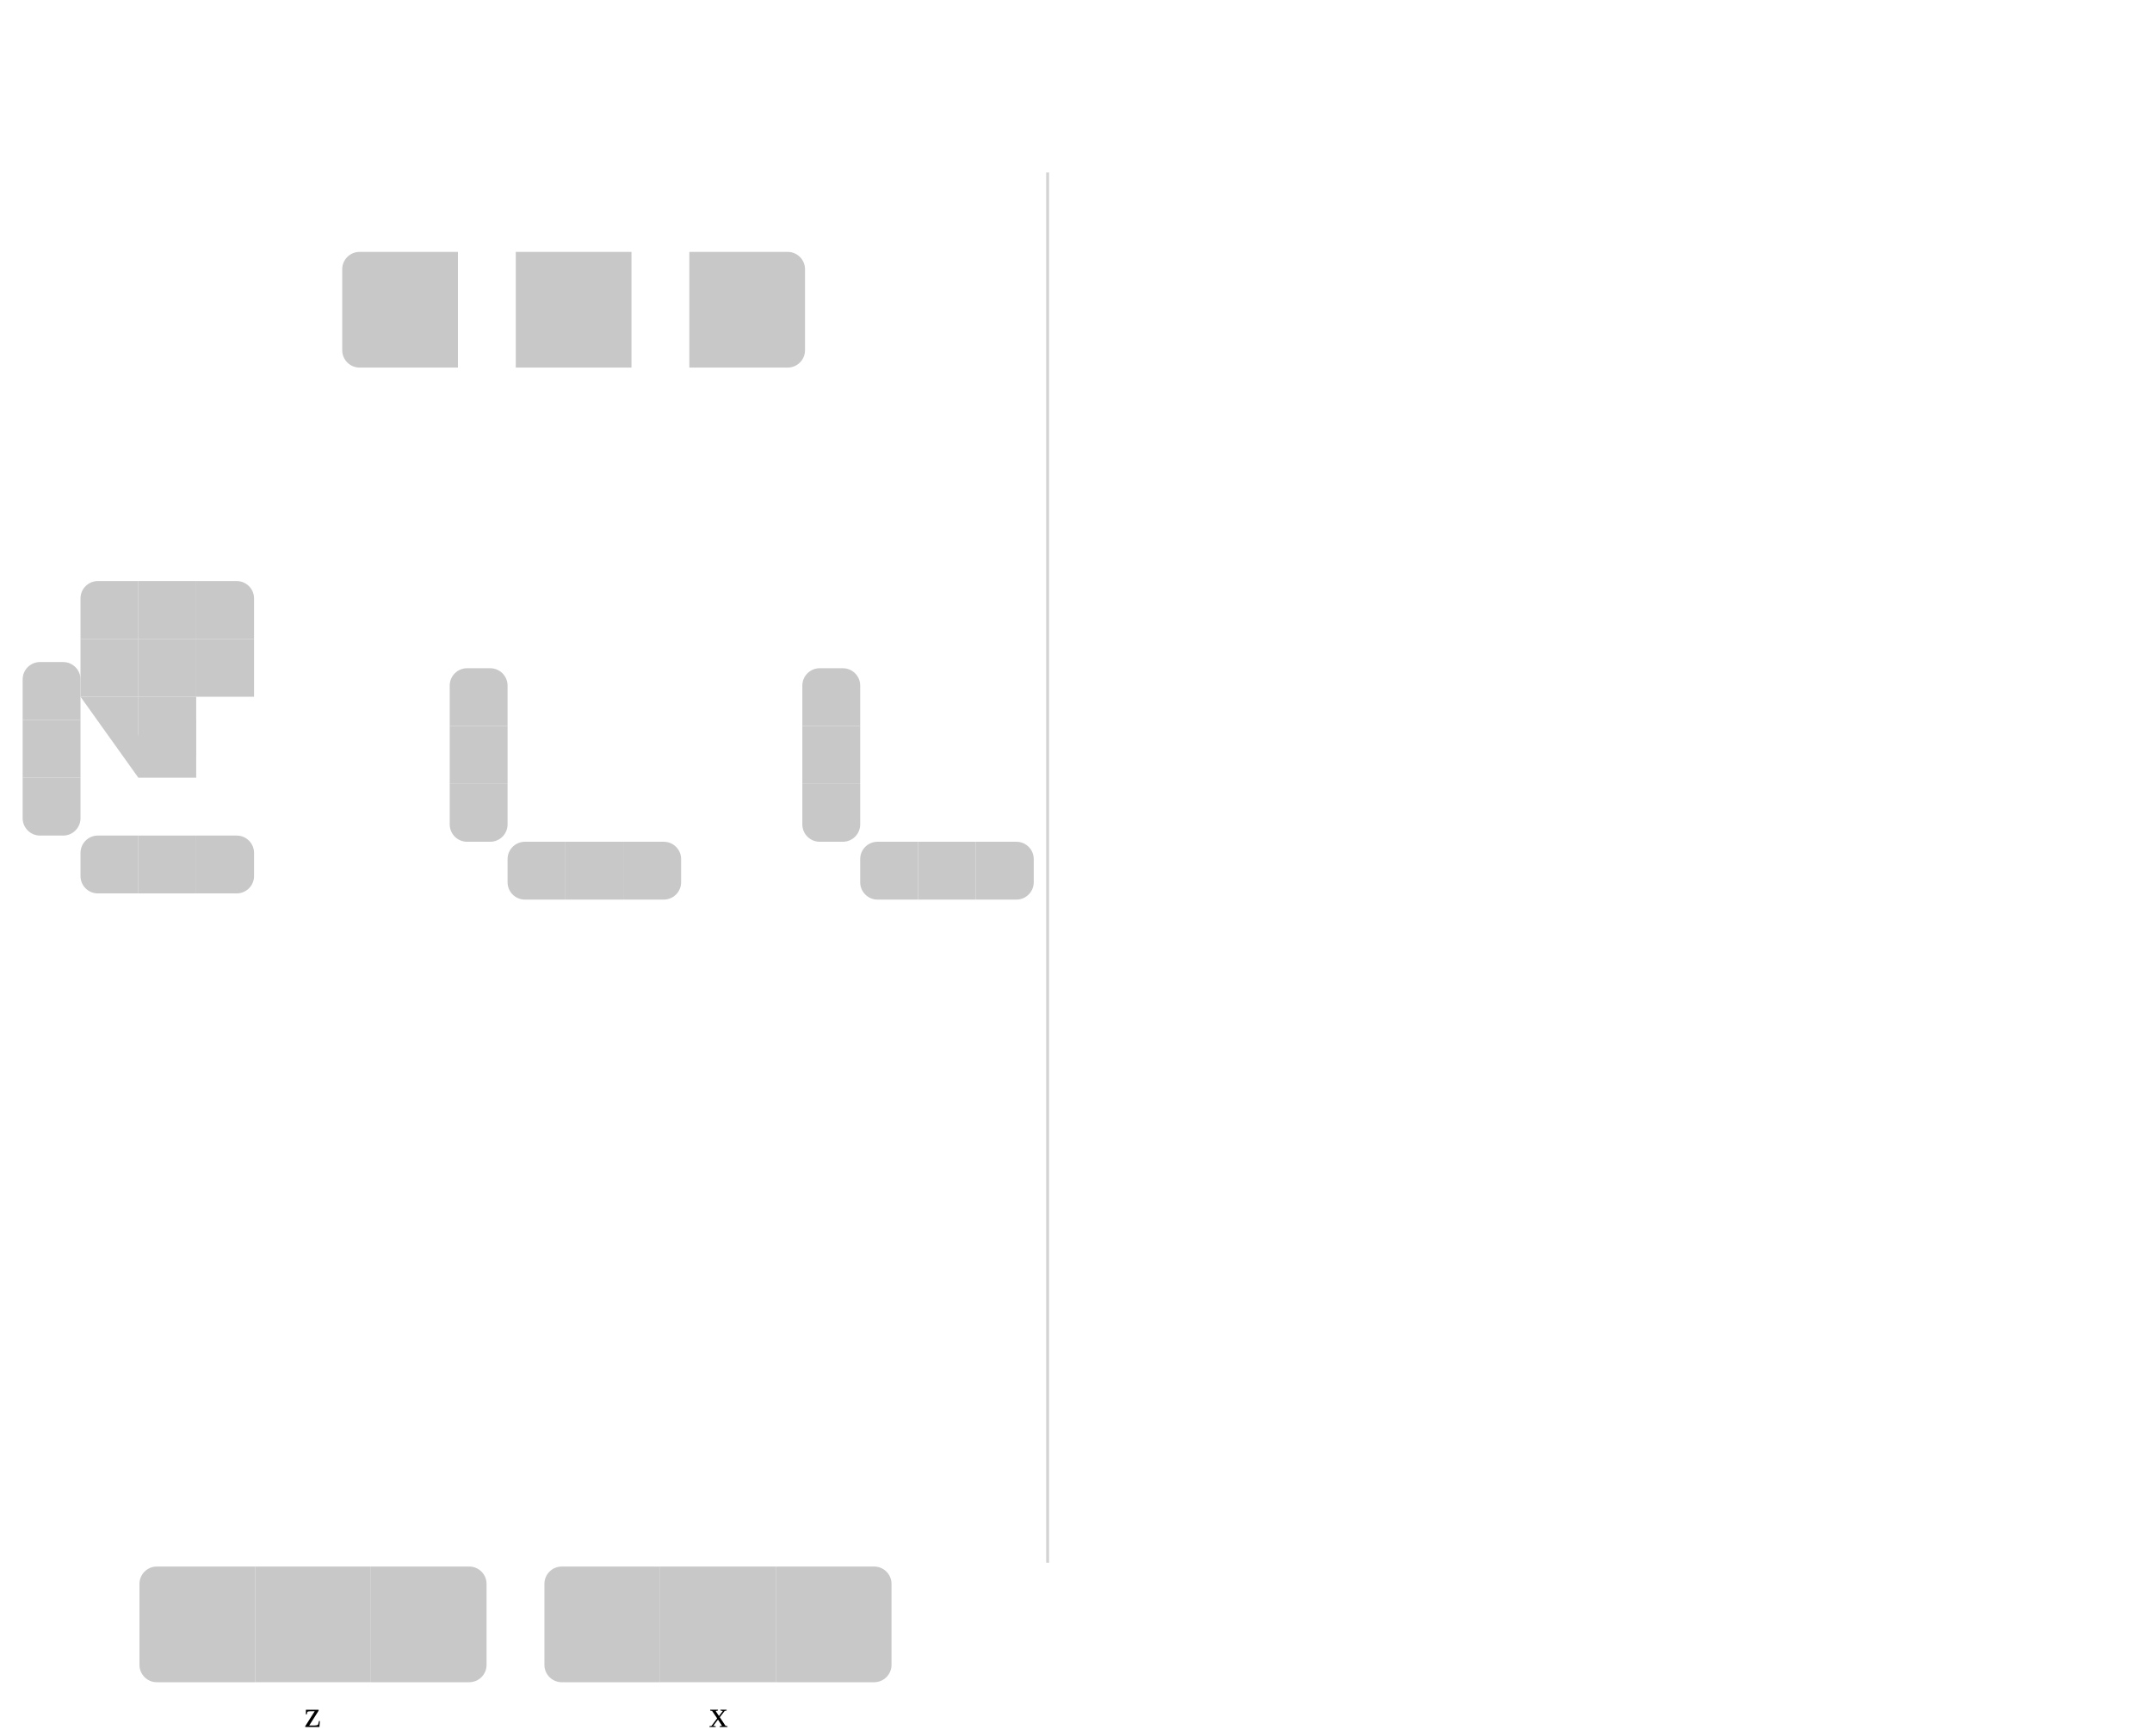
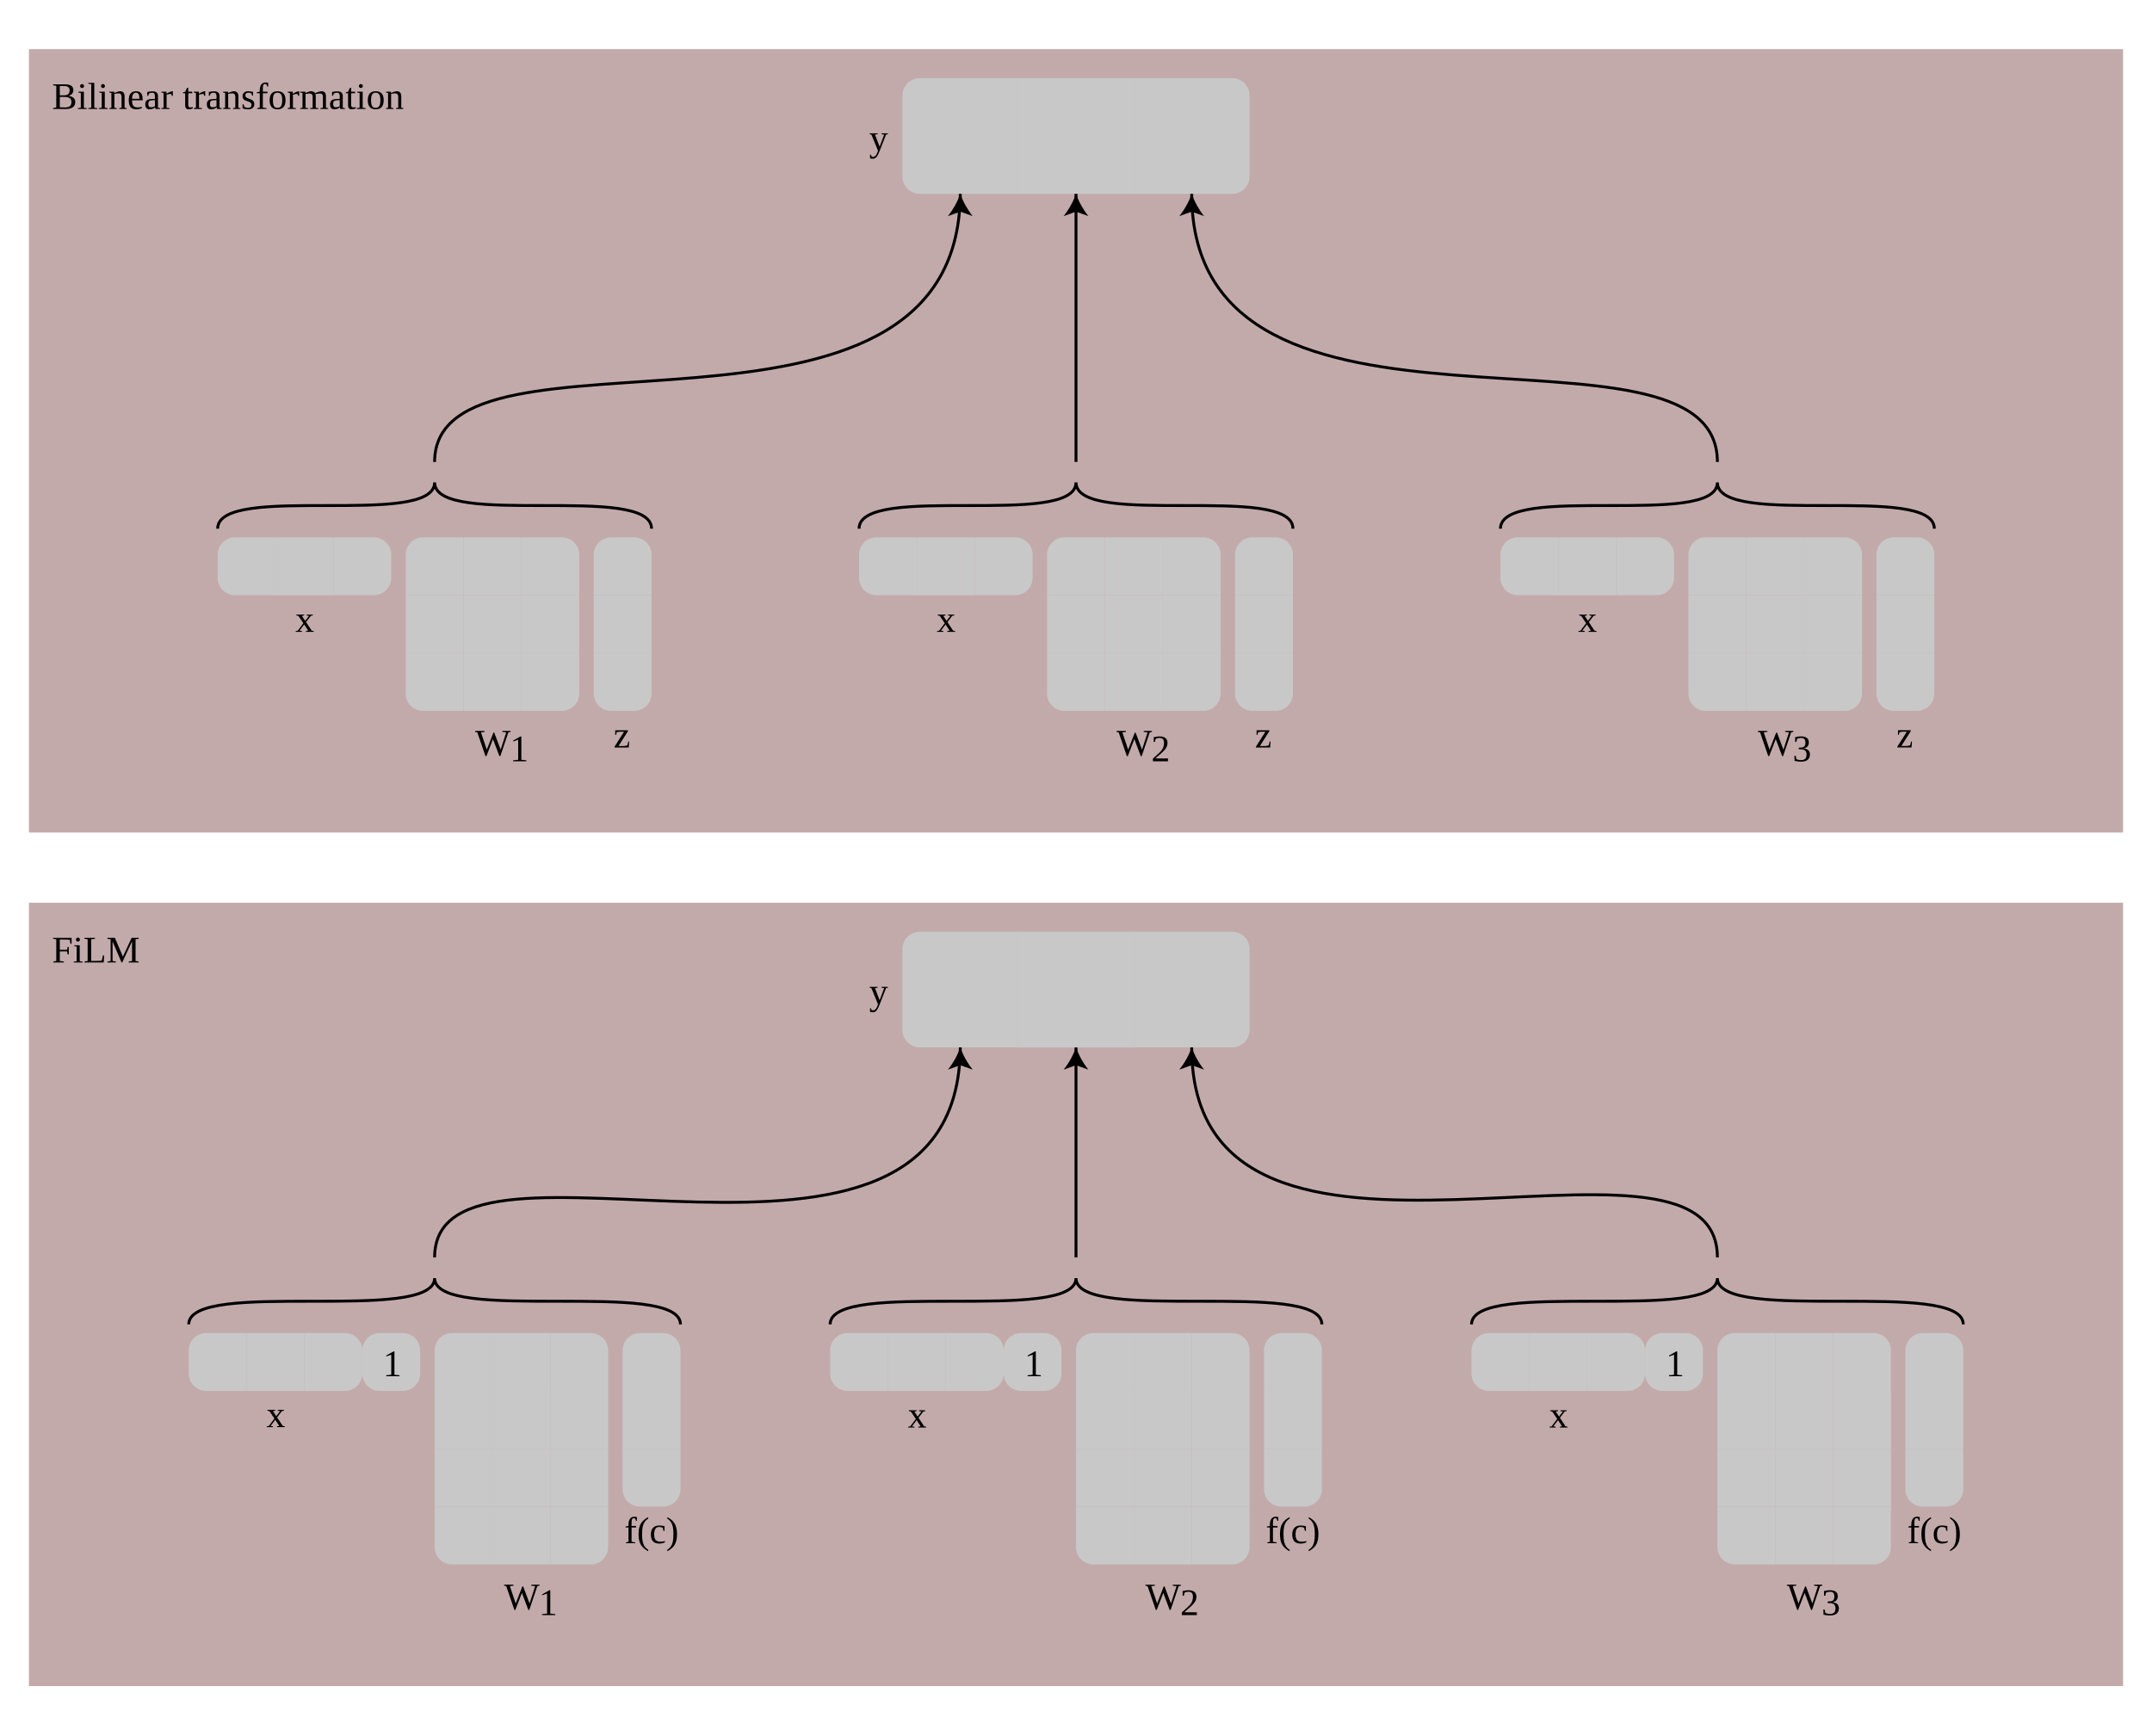
- <svg xmlns="http://www.w3.org/2000/svg" viewBox="0 0 744 600">
+ <svg xmlns="http://www.w3.org/2000/svg" xmlns:xlink="http://www.w3.org/1999/xlink" viewBox="0 0 744 600">
  <defs>
    <symbol id="arrow-right" viewBox="0 0 7.69 8.56">
      <path style="fill: rgb(0, 0, 0);" d="M 7.69 4.28 C 4.911 5.279 2.314 6.725 0 8.56 L 1.55 4.28 L 0 0 C 2.314 1.835 4.911 3.28 7.69 4.28 Z" class="figure-path" />
    </symbol>
    <symbol id="arrow-up" viewBox="0 0 8.56 7.69">
      <path style="fill: rgb(0, 0, 0);" d="M 4.28 0 a 27.2 27.2 0 0 0 4.28 7.69 L 4.28 6.14 l -4.28 1.55 A 27.17 27.17 0 0 0 4.28 0 Z" class="figure-path" />
    </symbol>
    <symbol id="arrow-left" viewBox="0 0 7.69 8.56">
      <path style="fill: rgb(0, 0, 0);" d="M 0 4.28 a 27.2 27.2 0 0 0 7.69 -4.28 L 6.14 4.28 l 1.55 4.28 A 27.18 27.18 0 0 0 0 4.28 Z" class="figure-path" />
    </symbol>
    <symbol id="arrow-down" viewBox="0 0 8.56 7.69">
      <path style="fill: rgb(0, 0, 0);" d="M 4.28 7.69 a 27.2 27.2 0 0 0 -4.28 -7.69 l 4.28 1.55 4.28 -1.55 A 27.18 27.18 0 0 0 4.28 7.69 Z" class="figure-path" />
    </symbol>
  </defs>
-   <g transform="matrix(1, 0, 0, 1, 10, 50.00001)" id="mlp-figure">
-     <g transform="matrix(1, 0, 0, 1, 178.2168, 491.6641)">
-       <g transform="matrix(1, 0, 0, 1, 0, 0)" class="feature">
-         <path style="fill: rgb(200, 200, 200)" d="M 0 6 a 6 6 0 0 1 6 -6 l 34 0 l 0 40 l -34 0 a 6 6 0 0 1 -6 -6 Z" class="figure-layer" />
-       </g>
-       <g transform="matrix(1, 0, 0, 1, 40, 0)" class="feature">
-         <path style="fill: rgb(200, 200, 200)" d="M 0 0 l 40 0 l 0 40 l -40 0 Z" class="figure-layer" />
-       </g>
-       <g transform="matrix(1, 0, 0, 1, 80, 0)" class="feature">
-         <path style="fill: rgb(200, 200, 200)" d="M 0 0 l 34 0 a 6 6 0 0 1 6 6 l 0 28 a 6 6 0 0 1 -6 6 l -34 0 Z" class="figure-layer" />
-       </g>
-       <text x="59.454" y="324.652" style="font-size: 13px; white-space: pre;" class="figure-text" transform="matrix(1, 0, 0, 1, -2.499939, -269.1718)">x</text>
-     </g>
-     <g transform="matrix(1, 0, 0, 1, 38.21684, 491.6641)">
-       <g transform="matrix(1, 0, 0, 1, 0, 0)" class="feature">
-         <path style="fill: rgb(200, 200, 200)" d="M 0 6 a 6 6 0 0 1 6 -6 l 34 0 l 0 40 l -34 0 a 6 6 0 0 1 -6 -6 Z" class="figure-layer" />
-       </g>
-       <g transform="matrix(1, 0, 0, 1, 40, 0)" class="feature">
-         <path style="fill: rgb(200, 200, 200)" d="M 0 0 l 40 0 l 0 40 l -40 0 Z" class="figure-layer" />
-       </g>
-       <g transform="matrix(1, 0, 0, 1, 80, 0)" class="feature">
-         <path style="fill: rgb(200, 200, 200)" d="M 0 0 l 34 0 a 6 6 0 0 1 6 6 l 0 28 a 6 6 0 0 1 -6 6 l -34 0 Z" class="figure-layer" />
-       </g>
-       <text x="59.454" y="324.652" style="font-size: 13px; white-space: pre;" class="figure-text" transform="matrix(1, 0, 0, 1, -2.49211, -269.1641)">z</text>
-     </g>
-     <g transform="matrix(1, 0, 0, 1, 17.8317, 238.9158)">
-       <g transform="matrix(1, 0, 0, 1, 0, 0)" class="feature">
-         <path style="fill: rgb(200, 200, 200)" d="M 0 6 a 6 6 0 0 1 6 -6 l 14 0 l 0 20 l -14 0 a 6 6 0 0 1 -6 -6 Z" class="figure-layer" />
-       </g>
-       <g transform="matrix(1, 0, 0, 1, 20, 0)" class="feature">
-         <path style="fill: rgb(200, 200, 200)" d="M 0 0 l 20 0 l 0 20 l -20 0 Z" class="figure-layer" />
-       </g>
-       <g transform="matrix(1, 0, 0, 1, 40, 0)" class="feature">
-         <path style="fill: rgb(200, 200, 200)" d="M 0 0 l 14 0 a 6 6 0 0 1 6 6 l 0 8 a 6 6 0 0 1 -6 6 l -14 0 Z" class="figure-layer" />
-       </g>
-     </g>
-     <g transform="matrix(1, 0, 0, 1, 165.4779, 241.0556)">
-       <g transform="matrix(1, 0, 0, 1, 0, 0)" class="feature">
-         <path style="fill: rgb(200, 200, 200)" d="M 0 6 a 6 6 0 0 1 6 -6 l 14 0 l 0 20 l -14 0 a 6 6 0 0 1 -6 -6 Z" class="figure-layer" />
-       </g>
-       <g transform="matrix(1, 0, 0, 1, 20, 0)" class="feature">
-         <path style="fill: rgb(200, 200, 200)" d="M 0 0 l 20 0 l 0 20 l -20 0 Z" class="figure-layer" />
-       </g>
-       <g transform="matrix(1, 0, 0, 1, 40, 0)" class="feature">
-         <path style="fill: rgb(200, 200, 200)" d="M 0 0 l 14 0 a 6 6 0 0 1 6 6 l 0 8 a 6 6 0 0 1 -6 6 l -14 0 Z" class="figure-layer" />
-       </g>
-     </g>
-     <g transform="matrix(1, 0, 0, 1, 287.3895, 241.0556)">
-       <g transform="matrix(1, 0, 0, 1, 0, 0)" class="feature">
-         <path style="fill: rgb(200, 200, 200)" d="M 0 6 a 6 6 0 0 1 6 -6 l 14 0 l 0 20 l -14 0 a 6 6 0 0 1 -6 -6 Z" class="figure-layer" />
-       </g>
-       <g transform="matrix(1, 0, 0, 1, 20, 0)" class="feature">
-         <path style="fill: rgb(200, 200, 200)" d="M 0 0 l 20 0 l 0 20 l -20 0 Z" class="figure-layer" />
-       </g>
-       <g transform="matrix(1, 0, 0, 1, 40, 0)" class="feature">
-         <path style="fill: rgb(200, 200, 200)" d="M 0 0 l 14 0 a 6 6 0 0 1 6 6 l 0 8 a 6 6 0 0 1 -6 6 l -14 0 Z" class="figure-layer" />
-       </g>
-     </g>
-     <g transform="matrix(0, 1, -1, 0, 17.8317, 178.9158)">
-       <g transform="matrix(1, 0, 0, 1, 0, 0)" class="feature">
-         <path style="fill: rgb(200, 200, 200)" d="M 0 6 a 6 6 0 0 1 6 -6 l 14 0 l 0 20 l -14 0 a 6 6 0 0 1 -6 -6 Z" class="figure-layer" />
-       </g>
-       <g transform="matrix(1, 0, 0, 1, 20, 0)" class="feature">
-         <path style="fill: rgb(200, 200, 200)" d="M 0 0 l 20 0 l 0 20 l -20 0 Z" class="figure-layer" />
-       </g>
-       <g transform="matrix(1, 0, 0, 1, 40, 0)" class="feature">
-         <path style="fill: rgb(200, 200, 200)" d="M 0 0 l 14 0 a 6 6 0 0 1 6 6 l 0 8 a 6 6 0 0 1 -6 6 l -14 0 Z" class="figure-layer" />
-       </g>
-     </g>
-     <g transform="matrix(0, 1, -1, 0, 165.4779, 181.0556)">
-       <g transform="matrix(1, 0, 0, 1, 0, 0)" class="feature">
-         <path style="fill: rgb(200, 200, 200)" d="M 0 6 a 6 6 0 0 1 6 -6 l 14 0 l 0 20 l -14 0 a 6 6 0 0 1 -6 -6 Z" class="figure-layer" />
-       </g>
-       <g transform="matrix(1, 0, 0, 1, 20, 0)" class="feature">
-         <path style="fill: rgb(200, 200, 200)" d="M 0 0 l 20 0 l 0 20 l -20 0 Z" class="figure-layer" />
-       </g>
-       <g transform="matrix(1, 0, 0, 1, 40, 0)" class="feature">
-         <path style="fill: rgb(200, 200, 200)" d="M 0 0 l 14 0 a 6 6 0 0 1 6 6 l 0 8 a 6 6 0 0 1 -6 6 l -14 0 Z" class="figure-layer" />
-       </g>
-     </g>
-     <g transform="matrix(0, 1, -1, 0, 287.3895, 181.0556)">
-       <g transform="matrix(1, 0, 0, 1, 0, 0)" class="feature">
-         <path style="fill: rgb(200, 200, 200)" d="M 0 6 a 6 6 0 0 1 6 -6 l 14 0 l 0 20 l -14 0 a 6 6 0 0 1 -6 -6 Z" class="figure-layer" />
-       </g>
-       <g transform="matrix(1, 0, 0, 1, 20, 0)" class="feature">
-         <path style="fill: rgb(200, 200, 200)" d="M 0 0 l 20 0 l 0 20 l -20 0 Z" class="figure-layer" />
-       </g>
-       <g transform="matrix(1, 0, 0, 1, 40, 0)" class="feature">
-         <path style="fill: rgb(200, 200, 200)" d="M 0 0 l 14 0 a 6 6 0 0 1 6 6 l 0 8 a 6 6 0 0 1 -6 6 l -14 0 Z" class="figure-layer" />
-       </g>
-     </g>
-     <g transform="matrix(1, 0, 0, 1, 377, 60.00001)" id="cnn-figure">
-       </g>
-     <g transform="matrix(1, 0, 0, 1, 108.3167, 37.0984)">
-       <g transform="matrix(1, 0, 0, 1, 0, 0)" class="feature">
-         <path style="fill: rgb(200, 200, 200)" d="M 0 6 a 6 6 0 0 1 6 -6 l 34 0 l 0 40 l -34 0 a 6 6 0 0 1 -6 -6 Z" class="figure-layer" />
-       </g>
-       <g transform="matrix(1, 0, 0, 1, 60, 0)" class="feature">
-         <path style="fill: rgb(200, 200, 200)" d="M 0 0 l 40 0 l 0 40 l -40 0 Z" class="figure-layer" />
-       </g>
-       <g transform="matrix(1, 0, 0, 1, 120, 0)" class="feature">
-         <path style="fill: rgb(200, 200, 200)" d="M 0 0 l 34 0 a 6 6 0 0 1 6 6 l 0 28 a 6 6 0 0 1 -6 6 l -34 0 Z" class="figure-layer" />
-       </g>
-     </g>
-     <g transform="matrix(1, 0, 0, 1, 17.8317, 150.9158)">
-       <g transform="matrix(1, 0, 0, 1, 0, 0)" class="feature">
-         <path style="fill: rgb(200, 200, 200)" d="M 0 6 a 6 6 0 0 1 6 -6 l 14 0 l 0 20 l -20 0 Z" class="figure-layer" />
-       </g>
-       <g transform="matrix(1, 0, 0, 1, 20, 0)" class="feature">
-         <path style="fill: rgb(200, 200, 200)" d="M 0 0 l 20 0 l 0 20 l -20 0 Z" class="figure-layer" />
-       </g>
-       <g transform="matrix(1, 0, 0, 1, 40, 0)" class="feature">
-         <path style="fill: rgb(200, 200, 200)" d="M 0 0 l 14 0 a 6 6 0 0 1 6 6 l 0 14l -20 0 Z" class="figure-layer" />
-       </g>
-       <g transform="matrix(1, 0, 0, 1, 0, 20)" class="feature">
-         <path style="fill: rgb(200, 200, 200)" d="M 0 0 l 20 0 l 0 20 l -20 0 Z" class="figure-layer" />
-       </g>
-       <g transform="matrix(1, 0, 0, 1, 20, 20)" class="feature">
-         <path style="fill: rgb(200, 200, 200)" d="M 0 0 l 20 0 l 0 20 l -20 0 Z" class="figure-layer" />
-       </g>
-       <g transform="matrix(1, 0, 0, 1, 40, 20)" class="feature">
-         <path style="fill: rgb(200, 200, 200)" d="M 0 0 l 20 0 l 0 20 l -20 0 Z" class="figure-layer" />
-       </g>
-       <g transform="matrix(1, 0, 0, 1, 0, 40)" class="feature">
-         <path style="fill: rgb(200, 200, 200)" d="M 0 0 l 20 0 l 0 14 a 6 6 0 0 1 6 -6 l 14 0 l 0 20 l -20 0 Z" class="figure-layer" />
-       </g>
-       <g transform="matrix(1, 0, 0, 1, 20, 40)" class="feature">
-         <path style="fill: rgb(200, 200, 200)" d="M 0 0 l 20 0 l 0 20 l -20 0 Z" class="figure-layer" />
-       </g>
-     </g>
+   <g transform="matrix(1, 0, 0, 1, 12.16799, -20.09621)" id="mlp-figure">
+     <rect x="-2.168" y="37.098" width="724" height="270.866" style="fill: rgb(195, 170, 170);" class="figure-network" />
+     <text x="5.819" y="57.768" style="font-size: 13px; white-space: pre;" class="figure-text">Bilinear transformation</text>
+     <g transform="matrix(1, 0, 0, 1, 79.77043, -94.22044)">
+       <g transform="matrix(1, 0, 0, 1, -16.68333, 300.1208)">
+         <path style="fill: rgb(200, 200, 200)" transform="matrix(1, 0, 0, 1, 0, 0)" d="M 0 6 a 6 6 0 0 1 6 -6 l 14 0 l 0 20 l -14 0 a 6 6 0 0 1 -6 -6 Z" class="figure-layer" />
+         <path style="fill: rgb(200, 200, 200)" transform="matrix(1, 0, 0, 1, 20, 0)" d="M 0 0 l 20 0 l 0 20 l -20 0 Z" class="figure-layer" />
+         <path style="fill: rgb(200, 200, 200)" transform="matrix(1, 0, 0, 1, 40, 0)" d="M 0 0 l 14 0 a 6 6 0 0 1 6 6 l 0 8 a 6 6 0 0 1 -6 6 l -14 0 Z" class="figure-layer" />
+         <text x="59.454" y="324.652" style="font-size: 13px; white-space: pre;" class="figure-text" transform="matrix(0.999998, 0, 0, 1, -32.59362, -291.9844)">x</text>
+       </g>
+       <g transform="matrix(1, 0, 0, 1, 48.31668, 300.1208)">
+         <path style="fill: rgb(200, 200, 200)" transform="matrix(1, 0, 0, 1, 0, 0)" d="M 0 6 a 6 6 0 0 1 6 -6 l 14 0 l 0 20 l -20 0 Z" class="figure-layer" />
+         <path style="fill: rgb(200, 200, 200)" transform="matrix(1, 0, 0, 1, 20, 0)" d="M 0 0 l 20 0 l 0 20 l -20 0 Z" class="figure-layer" />
+         <path style="fill: rgb(200, 200, 200)" transform="matrix(1, 0, 0, 1, 40, 0)" d="M 0 0 l 14 0 a 6 6 0 0 1 6 6 l 0 14l -20 0 Z" class="figure-layer" />
+         <path style="fill: rgb(200, 200, 200)" transform="matrix(1, 0, 0, 1, 0, 20)" d="M 0 0 l 20 0 l 0 20 l -20 0 Z" class="figure-layer" />
+         <path style="fill: rgb(200, 200, 200)" transform="matrix(1, 0, 0, 1, 20, 20)" d="M 0 0 l 20 0 l 0 20 l -20 0 Z" class="figure-layer" />
+         <path style="fill: rgb(200, 200, 200)" transform="matrix(1, 0, 0, 1, 40, 20)" d="M 0 0 l 20 0 l 0 20 l -20 0 Z" class="figure-layer" />
+         <path style="fill: rgb(200, 200, 200)" transform="matrix(1, 0, 0, 1, 0, 40)" d="M 0 0 l 20 0 l 0 20 l -14 0 a 6 6 0 0 1 -6 -6 Z" class="figure-layer" />
+         <path style="fill: rgb(200, 200, 200)" transform="matrix(1, 0, 0, 1, 20, 40)" d="M 0 0 l 20 0 l 0 20 l -20 0 Z" class="figure-layer" />
+         <path style="fill: rgb(200, 200, 200)" transform="matrix(1, 0, 0, 1, 40, 40)" d="M 0 0 l 20 0 l 0 14 a 6 6 0 0 1 -6 6 l -14 0 Z" class="figure-layer" />
+         <text x="24.008" y="75.43" style="font-size: 13px; white-space: pre;" class="figure-text">W</text>
+         <text x="36.004" y="77.425" class="figure-text subscript" style="font-size: 13px; white-space: pre;">1</text>
+       </g>
+       <g transform="matrix(0, 1, -1, 0, 133.3167, 300.1207)">
+         <path style="fill: rgb(200, 200, 200)" transform="matrix(1, 0, 0, 1, 0, 0)" d="M 0 6 a 6 6 0 0 1 6 -6 l 14 0 l 0 20 l -14 0 a 6 6 0 0 1 -6 -6 Z" class="figure-layer" />
+         <path style="fill: rgb(200, 200, 200)" transform="matrix(1, 0, 0, 1, 20, 0)" d="M 0 0 l 20 0 l 0 20 l -20 0 Z" class="figure-layer" />
+         <path style="fill: rgb(200, 200, 200)" transform="matrix(1, 0, 0, 1, 40, 0)" d="M 0 0 l 14 0 a 6 6 0 0 1 6 6 l 0 8 a 6 6 0 0 1 -6 6 l -14 0 Z" class="figure-layer" />
+         <text x="59.454" y="324.652" style="font-size: 13px; white-space: pre;" class="figure-text" transform="matrix(0, -0.999996, 1, 0, -251.9844, 72.59351)">z</text>
+       </g>
+     </g>
+     <g transform="matrix(1, 0, 0, 1, 299.5768, 53.8767)">
+       <g transform="matrix(1, 0, 0, 1, -14.74488, 152.0236)">
+         <path style="fill: rgb(200, 200, 200)" transform="matrix(1, 0, 0, 1, 0, 0)" d="M 0 6 a 6 6 0 0 1 6 -6 l 14 0 l 0 20 l -14 0 a 6 6 0 0 1 -6 -6 Z" class="figure-layer" />
+         <path style="fill: rgb(200, 200, 200)" transform="matrix(1, 0, 0, 1, 20, 0)" d="M 0 0 l 20 0 l 0 20 l -20 0 Z" class="figure-layer" />
+         <path style="fill: rgb(200, 200, 200)" transform="matrix(1, 0, 0, 1, 40, 0)" d="M 0 0 l 14 0 a 6 6 0 0 1 6 6 l 0 8 a 6 6 0 0 1 -6 6 l -14 0 Z" class="figure-layer" />
+         <text x="59.454" y="324.652" style="font-size: 13px; white-space: pre;" class="figure-text" transform="matrix(1.000001, 0, 0, 1, -32.59383, -291.9844)">x</text>
+       </g>
+       <g transform="matrix(1, 0, 0, 1, 50.25511, 152.0236)">
+         <path style="fill: rgb(200, 200, 200)" transform="matrix(1, 0, 0, 1, 0, 0)" d="M 0 6 a 6 6 0 0 1 6 -6 l 14 0 l 0 20 l -20 0 Z" class="figure-layer" />
+         <path style="fill: rgb(200, 200, 200)" transform="matrix(1, 0, 0, 1, 20, 0)" d="M 0 0 l 20 0 l 0 20 l -20 0 Z" class="figure-layer" />
+         <path style="fill: rgb(200, 200, 200)" transform="matrix(1, 0, 0, 1, 40, 0)" d="M 0 0 l 14 0 a 6 6 0 0 1 6 6 l 0 14l -20 0 Z" class="figure-layer" />
+         <path style="fill: rgb(200, 200, 200)" transform="matrix(1, 0, 0, 1, 0, 20)" d="M 0 0 l 20 0 l 0 20 l -20 0 Z" class="figure-layer" />
+         <path style="fill: rgb(200, 200, 200)" transform="matrix(1, 0, 0, 1, 20, 20)" d="M 0 0 l 20 0 l 0 20 l -20 0 Z" class="figure-layer" />
+         <path style="fill: rgb(200, 200, 200)" transform="matrix(1, 0, 0, 1, 40, 20)" d="M 0 0 l 20 0 l 0 20 l -20 0 Z" class="figure-layer" />
+         <path style="fill: rgb(200, 200, 200)" transform="matrix(1, 0, 0, 1, 0, 40)" d="M 0 0 l 20 0 l 0 20 l -14 0 a 6 6 0 0 1 -6 -6 Z" class="figure-layer" />
+         <path style="fill: rgb(200, 200, 200)" transform="matrix(1, 0, 0, 1, 20, 40)" d="M 0 0 l 20 0 l 0 20 l -20 0 Z" class="figure-layer" />
+         <path style="fill: rgb(200, 200, 200)" transform="matrix(1, 0, 0, 1, 40, 40)" d="M 0 0 l 20 0 l 0 14 a 6 6 0 0 1 -6 6 l -14 0 Z" class="figure-layer" />
+         <text x="24.003" y="75.437" style="font-size: 13px; white-space: pre;" class="figure-text">W</text>
+         <text x="36.013" y="77.433" class="figure-text subscript" style="font-size: 13px; white-space: pre;">2</text>
+       </g>
+       <g transform="matrix(0, 1, -1, 0, 135.2551, 152.0236)">
+         <path style="fill: rgb(200, 200, 200)" transform="matrix(1, 0, 0, 1, 0, 0)" d="M 0 6 a 6 6 0 0 1 6 -6 l 14 0 l 0 20 l -14 0 a 6 6 0 0 1 -6 -6 Z" class="figure-layer" />
+         <path style="fill: rgb(200, 200, 200)" transform="matrix(1, 0, 0, 1, 20, 0)" d="M 0 0 l 20 0 l 0 20 l -20 0 Z" class="figure-layer" />
+         <path style="fill: rgb(200, 200, 200)" transform="matrix(1, 0, 0, 1, 40, 0)" d="M 0 0 l 14 0 a 6 6 0 0 1 6 6 l 0 8 a 6 6 0 0 1 -6 6 l -14 0 Z" class="figure-layer" />
+         <text x="59.454" y="324.652" style="font-size: 13px; white-space: pre;" class="figure-text" transform="matrix(0, -0.999996, 1, 0, -251.9844, 72.59351)">z</text>
+       </g>
+     </g>
+     <g transform="matrix(1, 0, 0, 1, 360.0691, 97.4334)">
+       <g transform="matrix(1, 0, 0, 1, 146.5076, 108.4669)">
+         <path style="fill: rgb(200, 200, 200)" transform="matrix(1, 0, 0, 1, 0, 0)" d="M 0 6 a 6 6 0 0 1 6 -6 l 14 0 l 0 20 l -14 0 a 6 6 0 0 1 -6 -6 Z" class="figure-layer" />
+         <path style="fill: rgb(200, 200, 200)" transform="matrix(1, 0, 0, 1, 20, 0)" d="M 0 0 l 20 0 l 0 20 l -20 0 Z" class="figure-layer" />
+         <path style="fill: rgb(200, 200, 200)" transform="matrix(1, 0, 0, 1, 40, 0)" d="M 0 0 l 14 0 a 6 6 0 0 1 6 6 l 0 8 a 6 6 0 0 1 -6 6 l -14 0 Z" class="figure-layer" />
+         <text x="59.454" y="324.652" style="font-size: 13px; white-space: pre;" class="figure-text" transform="matrix(1.000001, 0, 0, 1, -32.5938, -291.9844)">x</text>
+       </g>
+       <g transform="matrix(1, 0, 0, 1, 211.5076, 108.4669)">
+         <path style="fill: rgb(200, 200, 200)" transform="matrix(1, 0, 0, 1, 0, 0)" d="M 0 6 a 6 6 0 0 1 6 -6 l 14 0 l 0 20 l -20 0 Z" class="figure-layer" />
+         <path style="fill: rgb(200, 200, 200)" transform="matrix(1, 0, 0, 1, 20, 0)" d="M 0 0 l 20 0 l 0 20 l -20 0 Z" class="figure-layer" />
+         <path style="fill: rgb(200, 200, 200)" transform="matrix(1, 0, 0, 1, 40, 0)" d="M 0 0 l 14 0 a 6 6 0 0 1 6 6 l 0 14l -20 0 Z" class="figure-layer" />
+         <path style="fill: rgb(200, 200, 200)" transform="matrix(1, 0, 0, 1, 0, 20)" d="M 0 0 l 20 0 l 0 20 l -20 0 Z" class="figure-layer" />
+         <path style="fill: rgb(200, 200, 200)" transform="matrix(1, 0, 0, 1, 20, 20)" d="M 0 0 l 20 0 l 0 20 l -20 0 Z" class="figure-layer" />
+         <path style="fill: rgb(200, 200, 200)" transform="matrix(1, 0, 0, 1, 40, 20)" d="M 0 0 l 20 0 l 0 20 l -20 0 Z" class="figure-layer" />
+         <path style="fill: rgb(200, 200, 200)" transform="matrix(1, 0, 0, 1, 0, 40)" d="M 0 0 l 20 0 l 0 20 l -14 0 a 6 6 0 0 1 -6 -6 Z" class="figure-layer" />
+         <path style="fill: rgb(200, 200, 200)" transform="matrix(1, 0, 0, 1, 20, 40)" d="M 0 0 l 20 0 l 0 20 l -20 0 Z" class="figure-layer" />
+         <path style="fill: rgb(200, 200, 200)" transform="matrix(1, 0, 0, 1, 40, 40)" d="M 0 0 l 20 0 l 0 14 a 6 6 0 0 1 -6 6 l -14 0 Z" class="figure-layer" />
+         <text x="24.002" y="75.429" style="font-size: 13px; white-space: pre;" class="figure-text">W</text>
+         <text x="36.005" y="77.429" class="figure-text subscript" style="font-size: 13px; white-space: pre;">3</text>
+       </g>
+       <g transform="matrix(0, 1, -1, 0, 296.5077, 108.4669)">
+         <path style="fill: rgb(200, 200, 200)" transform="matrix(1, 0, 0, 1, 0, 0)" d="M 0 6 a 6 6 0 0 1 6 -6 l 14 0 l 0 20 l -14 0 a 6 6 0 0 1 -6 -6 Z" class="figure-layer" />
+         <path style="fill: rgb(200, 200, 200)" transform="matrix(1, 0, 0, 1, 20, 0)" d="M 0 0 l 20 0 l 0 20 l -20 0 Z" class="figure-layer" />
+         <path style="fill: rgb(200, 200, 200)" transform="matrix(1, 0, 0, 1, 40, 0)" d="M 0 0 l 14 0 a 6 6 0 0 1 6 6 l 0 8 a 6 6 0 0 1 -6 6 l -14 0 Z" class="figure-layer" />
+         <text x="26.793" y="249.719" style="font-size: 13px; white-space: pre;" class="figure-text" transform="matrix(0, -1, 1, 0, -177.0625, 39.92187)">z</text>
+       </g>
+     </g>
+     <g transform="matrix(1, 0, 0, 1, 299.8319, 47.13044)">
+       <path style="fill: rgb(200, 200, 200)" transform="matrix(1, 0, 0, 1, 0, 0)" d="M 0 6 a 6 6 0 0 1 6 -6 l 34 0 l 0 40 l -34 0 a 6 6 0 0 1 -6 -6 Z" class="figure-layer" />
+       <path style="fill: rgb(200, 200, 200)" transform="matrix(1, 0, 0, 1, 40, 0)" d="M 0 0 l 40 0 l 0 40 l -40 0 Z" class="figure-layer" />
+       <path style="fill: rgb(200, 200, 200)" transform="matrix(1, 0, 0, 1, 80, 0)" d="M 0 0 l 34 0 a 6 6 0 0 1 6 6 l 0 28 a 6 6 0 0 1 -6 6 l -34 0 Z" class="figure-layer" />
+       <text x="-11.49" y="25.033" style="font-size: 13px; white-space: pre;" class="figure-text">y</text>
+     </g>
+     <use width="8.56" height="7.69" transform="matrix(1, 0, 0, 1, 315.5519, 87.13044)" xlink:href="#arrow-up" />
+     <use width="8.56" height="7.69" transform="matrix(1, 0, 0, 1, 355.5519, 87.13044)" xlink:href="#arrow-up" />
+     <use width="8.56" height="7.69" transform="matrix(1, 0, 0, 1, 395.5519, 87.13044)" xlink:href="#arrow-up" />
+     <path style="fill: none; stroke: rgb(0, 0, 0);" class="figure-line" d="M 63.087 202.9 C 63.087 186.9 138.087 202.9 138.087 186.9 C 138.087 202.9 213.087 186.9 213.087 202.9" />
+     <path style="fill: none; stroke: rgb(0, 0, 0);" class="figure-line" d="M 284.832 202.9 C 284.832 186.9 359.832 202.9 359.832 186.9 C 359.832 202.9 434.832 186.9 434.832 202.9" />
+     <path style="fill: none; stroke: rgb(0, 0, 0);" class="figure-line" d="M 506.576 202.9 C 506.576 186.9 581.576 202.9 581.576 186.9 C 581.576 202.9 656.576 186.9 656.576 202.9" />
+     <path style="fill: none; stroke: rgb(0, 0, 0);" class="figure-line" d="M 399.832 87.13 C 399.832 186.9 581.576 123.569 581.576 179.821" />
+     <path style="fill: none; stroke: rgb(0, 0, 0);" class="figure-line" d="M 359.832 87.13 L 359.832 179.821" />
+     <path style="fill: none; stroke: rgb(0, 0, 0);" class="figure-line" d="M 319.832 87.13 C 319.111 186.9 138.087 125.77 138.087 179.821" />
  </g>
-   <line x1="362.194" y1="540.364" x2="362.194" y2="59.636" style="stroke: rgb(211, 211, 211);" />
+   <g transform="matrix(1, 0, 0, 1, 12.16799, 275.0342)" id="g-1">
+     <rect x="-2.168" y="37.098" width="724" height="270.866" style="fill: rgb(195, 170, 170);" class="figure-network" />
+     <text x="5.819" y="57.768" style="font-size: 13px; white-space: pre;" class="figure-text">FiLM</text>
+     <g transform="matrix(1, 0, 0, 1, 89.77044, -94.22044)">
+       <g transform="matrix(1, 0, 0, 1, -36.68332, 280.1206)">
+         <path style="fill: rgb(200, 200, 200)" transform="matrix(1, 0, 0, 1, 0, 0)" d="M 0 6 a 6 6 0 0 1 6 -6 l 14 0 l 0 20 l -14 0 a 6 6 0 0 1 -6 -6 Z" class="figure-layer" />
+         <path style="fill: rgb(200, 200, 200)" transform="matrix(1, 0, 0, 1, 20, 0)" d="M 0 0 l 20 0 l 0 20 l -20 0 Z" class="figure-layer" />
+         <path style="fill: rgb(200, 200, 200)" transform="matrix(1, 0, 0, 1, 40, 0)" d="M 0 0 l 14 0 a 6 6 0 0 1 6 6 l 0 8 a 6 6 0 0 1 -6 6 l -14 0 Z" class="figure-layer" />
+         <path style="fill: rgb(200, 200, 200)" transform="matrix(1, 0, 0, 1, 60, 0)" d="M 0 6 a 6 6 0 0 1 6 -6 l 8 0 a 6 6 0 0 1 6 6 l 0 8 a 6 6 0 0 1 -6 6 l -8 0 a 6 6 0 0 1 -6 -6 Z" class="figure-layer" />
+         <text x="59.454" y="324.652" style="font-size: 13px; white-space: pre;" class="figure-text" transform="matrix(0.999998, 0, 0, 1, -32.59362, -292.125)">x</text>
+         <text x="59.454" y="324.652" style="font-size: 13px; white-space: pre;" class="figure-text" transform="matrix(0.999998, 0, 0, 1, 7.672003, -309.7188)">1</text>
+       </g>
+       <g transform="matrix(1, 0, 0, 1, 48.31667, 280.4486)">
+         <path style="fill: rgb(200, 200, 200)" d="M 0 5.672 C 0 2.358 2.686 -0.328 6 -0.328 L 20 -0.328 L 20 19.672 L 0 19.672 Z" class="figure-layer" />
+         <path style="fill: rgb(200, 200, 200)" d="M 20 -0.328 L 40 -0.328 L 40 19.672 L 20 19.672 Z" class="figure-layer" />
+         <path style="fill: rgb(200, 200, 200)" d="M 40 -0.328 L 54 -0.328 C 57.314 -0.328 60 2.358 60 5.672 L 60 19.672 L 40 19.672 Z" class="figure-layer" />
+         <path d="M 0 19.672 L 20 19.672 L 20 39.672 L 0 39.672 Z" class="figure-layer figure-faded" style="fill: rgb(200, 200, 200)" />
+         <path d="M 20 19.672 L 40 19.672 L 40 39.672 L 20 39.672 Z" class="figure-layer figure-faded" style="fill: rgb(200, 200, 200)" />
+         <path d="M 40 19.672 L 60 19.672 L 60 39.672 L 40 39.672 Z" class="figure-layer figure-faded" style="fill: rgb(200, 200, 200)" />
+         <path d="M 0 39.672 L 20 39.672 L 20 59.672 L 0 59.672 Z" class="figure-layer figure-faded" style="fill: rgb(200, 200, 200)" />
+         <path d="M 20 39.672 L 40 39.672 L 40 59.672 L 20 59.672 Z" class="figure-layer figure-faded" style="fill: rgb(200, 200, 200)" />
+         <path d="M 40 39.672 L 60 39.672 L 60 59.672 L 40 59.672 Z" class="figure-layer figure-faded" style="fill: rgb(200, 200, 200)" />
+         <path style="fill: rgb(200, 200, 200)" d="M 0 59.672 L 20 59.672 L 20 79.672 L 6 79.672 C 2.686 79.672 0 76.986 0 73.672 Z" class="figure-layer" />
+         <path style="fill: rgb(200, 200, 200)" d="M 20 59.672 L 40 59.672 L 40 79.672 L 20 79.672 Z" class="figure-layer" />
+         <path style="fill: rgb(200, 200, 200)" d="M 40 59.672 L 60 59.672 L 60 73.672 C 60 76.986 57.314 79.672 54 79.672 L 40 79.672 Z" class="figure-layer" />
+         <text x="24.008" y="95.196" style="font-size: 13px; white-space: pre;" class="figure-text">W</text>
+         <text x="36.004" y="97.191" class="figure-text subscript" style="font-size: 13px; white-space: pre;">1</text>
+       </g>
+       <g transform="matrix(0, 1, -1, 0, 133.3167, 280.1206)">
+         <path style="fill: rgb(200, 200, 200)" transform="matrix(1, 0, 0, 1, 0, 0)" d="M 0 6 a 6 6 0 0 1 6 -6 l 14 0 l 0 20 l -14 0 a 6 6 0 0 1 -6 -6 Z" class="figure-layer" />
+         <path style="fill: rgb(200, 200, 200)" transform="matrix(1, 0, 0, 1, 20, 0)" d="M 0 0 l 20 0 l 0 20 l -20 0 Z" class="figure-layer" />
+         <path style="fill: rgb(200, 200, 200)" transform="matrix(1, 0, 0, 1, 40, 0)" d="M 0 0 l 14 0 a 6 6 0 0 1 6 6 l 0 8 a 6 6 0 0 1 -6 6 l -14 0 Z" class="figure-layer" />
+         <text x="59.454" y="324.652" style="font-size: 13px; white-space: pre;" class="figure-text" transform="matrix(0, -0.999996, 1, 0, -251.9844, 78.84349)">f(c)</text>
+       </g>
+     </g>
+     <g transform="matrix(1, 0, 0, 1, 309.5768, 53.8767)">
+       <g transform="matrix(1, 0, 0, 1, -34.7449, 132.0233)">
+         <path style="fill: rgb(200, 200, 200)" transform="matrix(1, 0, 0, 1, 0, 0)" d="M 0 6 a 6 6 0 0 1 6 -6 l 14 0 l 0 20 l -14 0 a 6 6 0 0 1 -6 -6 Z" class="figure-layer" />
+         <path style="fill: rgb(200, 200, 200)" transform="matrix(1, 0, 0, 1, 20, 0)" d="M 0 0 l 20 0 l 0 20 l -20 0 Z" class="figure-layer" />
+         <path style="fill: rgb(200, 200, 200)" transform="matrix(1, 0, 0, 1, 40, 0)" d="M 0 0 l 14 0 a 6 6 0 0 1 6 6 l 0 8 a 6 6 0 0 1 -6 6 l -14 0 Z" class="figure-layer" />
+         <path style="fill: rgb(200, 200, 200)" transform="matrix(1, 0, 0, 1, 60, 0)" d="M 0 6 a 6 6 0 0 1 6 -6 l 8 0 a 6 6 0 0 1 6 6 l 0 8 a 6 6 0 0 1 -6 6 l -8 0 a 6 6 0 0 1 -6 -6 Z" class="figure-layer" />
+         <text x="59.454" y="324.652" style="font-size: 13px; white-space: pre;" class="figure-text" transform="matrix(1.000001, 0, 0, 1, -32.59381, -291.9844)">x</text>
+         <text x="59.454" y="324.652" style="font-size: 13px; white-space: pre;" class="figure-text" transform="matrix(0.999998, 0, 0, 1, 7.671993, -309.7188)">1</text>
+       </g>
+       <g transform="matrix(1, 0, 0, 1, 50.25509, 131.9044)">
+         <path d="M 0 6.119 C 0 2.806 2.686 0.119 6 0.119 L 20 0.119 L 20 20.119 L 0 20.119 Z" class="figure-layer figure-faded" style="fill: rgb(200, 200, 200)" />
+         <path d="M 20 0.119 L 40 0.119 L 40 20.119 L 20 20.119 Z" class="figure-layer figure-faded" style="fill: rgb(200, 200, 200)" />
+         <path d="M 40 0.119 L 54 0.119 C 57.314 0.119 60 2.806 60 6.119 L 60 20.119 L 40 20.119 Z" class="figure-layer figure-faded" style="fill: rgb(200, 200, 200)" />
+         <path style="fill: rgb(200, 200, 200)" d="M 0 20.119 L 20 20.119 L 20 40.119 L 0 40.119 Z" class="figure-layer" />
+         <path style="fill: rgb(200, 200, 200)" d="M 20 20.119 L 40 20.119 L 40 40.119 L 20 40.119 Z" class="figure-layer" />
+         <path style="fill: rgb(200, 200, 200)" d="M 40 20.119 L 60 20.119 L 60 40.119 L 40 40.119 Z" class="figure-layer" />
+         <path d="M 0 40.119 L 20 40.119 L 20 60.119 L 0 60.119 Z" class="figure-layer figure-faded" style="fill: rgb(200, 200, 200)" />
+         <path d="M 20 40.119 L 40 40.119 L 40 60.119 L 20 60.119 Z" class="figure-layer figure-faded" style="fill: rgb(200, 200, 200)" />
+         <path d="M 40 40.119 L 60 40.119 L 60 60.119 L 40 60.119 Z" class="figure-layer figure-faded" style="fill: rgb(200, 200, 200)" />
+         <path style="fill: rgb(200, 200, 200)" d="M 0 60.119 L 20 60.119 L 20 80.119 L 6 80.119 C 2.686 80.119 0 77.433 0 74.119 Z" class="figure-layer" />
+         <path style="fill: rgb(200, 200, 200)" d="M 20 60.119 L 40 60.119 L 40 80.119 L 20 80.119 Z" class="figure-layer" />
+         <path style="fill: rgb(200, 200, 200)" d="M 40 60.119 L 60 60.119 L 60 74.119 C 60 77.433 57.314 80.119 54 80.119 L 40 80.119 Z" class="figure-layer" />
+         <text x="24.003" y="95.65" style="font-size: 13px; white-space: pre;" class="figure-text">W</text>
+         <text x="36.013" y="97.646" class="figure-text subscript" style="font-size: 13px; white-space: pre;">2</text>
+       </g>
+       <g transform="matrix(0, 1, -1, 0, 135.2551, 132.0234)">
+         <path style="fill: rgb(200, 200, 200)" transform="matrix(1, 0, 0, 1, 0, 0)" d="M 0 6 a 6 6 0 0 1 6 -6 l 14 0 l 0 20 l -14 0 a 6 6 0 0 1 -6 -6 Z" class="figure-layer" />
+         <path style="fill: rgb(200, 200, 200)" transform="matrix(1, 0, 0, 1, 20, 0)" d="M 0 0 l 20 0 l 0 20 l -20 0 Z" class="figure-layer" />
+         <path style="fill: rgb(200, 200, 200)" d="M 0 0 l 14 0 a 6 6 0 0 1 6 6 l 0 8 a 6 6 0 0 1 -6 6 l -14 0 Z" class="figure-layer" transform="matrix(1, 0, 0, 1, 40, 0)" />
+         <text x="59.454" y="324.652" style="font-size: 13px; white-space: pre;" class="figure-text" transform="matrix(0, -0.999996, 1, 0, -251.9844, 78.84349)">f(c)</text>
+       </g>
+     </g>
+     <g transform="matrix(1, 0, 0, 1, 370.0691, 97.4334)">
+       <g transform="matrix(1, 0, 0, 1, 126.5076, 88.46688)">
+         <path style="fill: rgb(200, 200, 200)" transform="matrix(1, 0, 0, 1, 0, 0)" d="M 0 6 a 6 6 0 0 1 6 -6 l 14 0 l 0 20 l -14 0 a 6 6 0 0 1 -6 -6 Z" class="figure-layer" />
+         <path style="fill: rgb(200, 200, 200)" transform="matrix(1, 0, 0, 1, 20, 0)" d="M 0 0 l 20 0 l 0 20 l -20 0 Z" class="figure-layer" />
+         <path style="fill: rgb(200, 200, 200)" transform="matrix(1, 0, 0, 1, 40, 0)" d="M 0 0 l 14 0 a 6 6 0 0 1 6 6 l 0 8 a 6 6 0 0 1 -6 6 l -14 0 Z" class="figure-layer" />
+         <path style="fill: rgb(200, 200, 200)" transform="matrix(1, 0, 0, 1, 60, 0)" d="M 0 6 a 6 6 0 0 1 6 -6 l 8 0 a 6 6 0 0 1 6 6 l 0 8 a 6 6 0 0 1 -6 6 l -8 0 a 6 6 0 0 1 -6 -6 Z" class="figure-layer" />
+         <text x="59.454" y="324.652" style="font-size: 13px; white-space: pre;" class="figure-text" transform="matrix(1.000001, 0, 0, 1, -32.59377, -291.9844)">x</text>
+         <text x="59.454" y="324.652" style="font-size: 13px; white-space: pre;" class="figure-text" transform="matrix(0.999998, 0, 0, 1, 7.672003, -309.7188)">1</text>
+       </g>
+       <g transform="matrix(1, 0, 0, 1, 211.5076, 108.4669)">
+         <path d="M 0 -14 C 0 -17.314 2.686 -20 6 -20 L 20 -20 L 20 0 L 0 0 Z" class="figure-layer figure-faded" style="fill: rgb(200, 200, 200)" />
+         <path d="M 20 -20 L 40 -20 L 40 0 L 20 0 Z" class="figure-layer figure-faded" style="fill: rgb(200, 200, 200)" />
+         <path d="M 40 -20 L 54 -20 C 57.314 -20 60 -17.314 60 -14 L 60 0 L 40 0 Z" class="figure-layer figure-faded" style="fill: rgb(200, 200, 200)" />
+         <path d="M 0 0 L 20 0 L 20 20 L 0 20 Z" class="figure-layer figure-faded" style="fill: rgb(200, 200, 200)" />
+         <path d="M 20 0 L 40 0 L 40 20 L 20 20 Z" class="figure-layer figure-faded" style="fill: rgb(200, 200, 200)" />
+         <path d="M 40 0 L 60 0 L 60 20 L 40 20 Z" class="figure-layer figure-faded" style="fill: rgb(200, 200, 200)" />
+         <path style="fill: rgb(200, 200, 200)" d="M 0 20 L 20 20 L 20 40 L 0 40 Z" class="figure-layer" />
+         <path style="fill: rgb(200, 200, 200)" d="M 20 20 L 40 20 L 40 40 L 20 40 Z" class="figure-layer" />
+         <path style="fill: rgb(200, 200, 200)" d="M 40 20 L 60 20 L 60 40 L 40 40 Z" class="figure-layer" />
+         <path style="fill: rgb(200, 200, 200)" d="M 0 40 L 20 40 L 20 60 L 6 60 C 2.686 60 0 57.314 0 54 Z" class="figure-layer" />
+         <path style="fill: rgb(200, 200, 200)" d="M 20 40 L 40 40 L 40 60 L 20 60 Z" class="figure-layer" />
+         <path style="fill: rgb(200, 200, 200)" d="M 40 40 L 60 40 L 60 54 C 60 57.314 57.314 60 54 60 L 40 60 Z" class="figure-layer" />
+         <text x="24.002" y="75.523" style="font-size: 13px; white-space: pre;" class="figure-text">W</text>
+         <text x="36.005" y="77.523" class="figure-text subscript" style="font-size: 13px; white-space: pre;">3</text>
+       </g>
+       <g transform="matrix(0, 1, -1, 0, 296.5077, 88.46685)">
+         <path style="fill: rgb(200, 200, 200)" transform="matrix(1, 0, 0, 1, 0, 0)" d="M 0 6 a 6 6 0 0 1 6 -6 l 14 0 l 0 20 l -14 0 a 6 6 0 0 1 -6 -6 Z" class="figure-layer" />
+         <path style="fill: rgb(200, 200, 200)" transform="matrix(1, 0, 0, 1, 20, 0)" d="M 0 0 l 20 0 l 0 20 l -20 0 Z" class="figure-layer" />
+         <path style="fill: rgb(200, 200, 200)" transform="matrix(1, 0, 0, 1, 40, 0)" d="M 0 0 l 14 0 a 6 6 0 0 1 6 6 l 0 8 a 6 6 0 0 1 -6 6 l -14 0 Z" class="figure-layer" />
+         <text x="26.793" y="249.719" style="font-size: 13px; white-space: pre;" class="figure-text" transform="matrix(0, -1, 1, 0, -177.0625, 46.17188)">f(c)</text>
+       </g>
+     </g>
+     <g transform="matrix(1, 0, 0, 1, 299.8319, 47.13044)">
+       <path style="fill: rgb(200, 200, 200)" transform="matrix(1, 0, 0, 1, 0, 0)" d="M 0 6 a 6 6 0 0 1 6 -6 l 34 0 l 0 40 l -34 0 a 6 6 0 0 1 -6 -6 Z" class="figure-layer" />
+       <path style="fill: rgb(200, 200, 200)" transform="matrix(1, 0, 0, 1, 40, 0)" d="M 0 0 l 40 0 l 0 40 l -40 0 Z" class="figure-layer" />
+       <path style="fill: rgb(200, 200, 200)" transform="matrix(1, 0, 0, 1, 80, 0)" d="M 0 0 l 34 0 a 6 6 0 0 1 6 6 l 0 28 a 6 6 0 0 1 -6 6 l -34 0 Z" class="figure-layer" />
+       <text x="-11.49" y="25.033" style="font-size: 13px; white-space: pre;" class="figure-text">y</text>
+     </g>
+     <use width="8.56" height="7.69" transform="matrix(1, 0, 0, 1, 315.5519, 87.13044)" xlink:href="#arrow-up" />
+     <use width="8.56" height="7.69" transform="matrix(1, 0, 0, 1, 355.5519, 87.13044)" xlink:href="#arrow-up" />
+     <use width="8.56" height="7.69" transform="matrix(1, 0, 0, 1, 395.5519, 87.13044)" xlink:href="#arrow-up" />
+     <path style="fill: none; stroke: rgb(0, 0, 0);" class="figure-line" d="M 53.087 182.9 C 53.087 166.9 138.087 182.9 138.087 166.9 C 138.087 182.9 223.087 166.9 223.087 182.9" />
+     <path style="fill: none; stroke: rgb(0, 0, 0);" class="figure-line" d="M 274.832 182.9 C 274.832 166.9 359.832 182.9 359.832 166.9 C 359.832 182.9 444.832 166.9 444.832 182.9" />
+     <path style="fill: none; stroke: rgb(0, 0, 0);" class="figure-line" d="M 496.577 182.9 C 496.577 166.9 581.577 182.9 581.577 166.9 C 581.577 182.9 666.577 166.9 666.577 182.9" />
+     <path style="fill: none; stroke: rgb(0, 0, 0);" class="figure-line" d="M 399.832 87.13 C 399.832 186.9 581.576 103.494 581.576 159.746" />
+     <path style="fill: none; stroke: rgb(0, 0, 0);" class="figure-line" d="M 359.832 87.13 L 359.832 159.746" />
+     <path style="fill: none; stroke: rgb(0, 0, 0);" class="figure-line" d="M 319.832 87.13 C 319.111 186.9 138.087 105.695 138.087 159.746" />
+   </g>
</svg>
